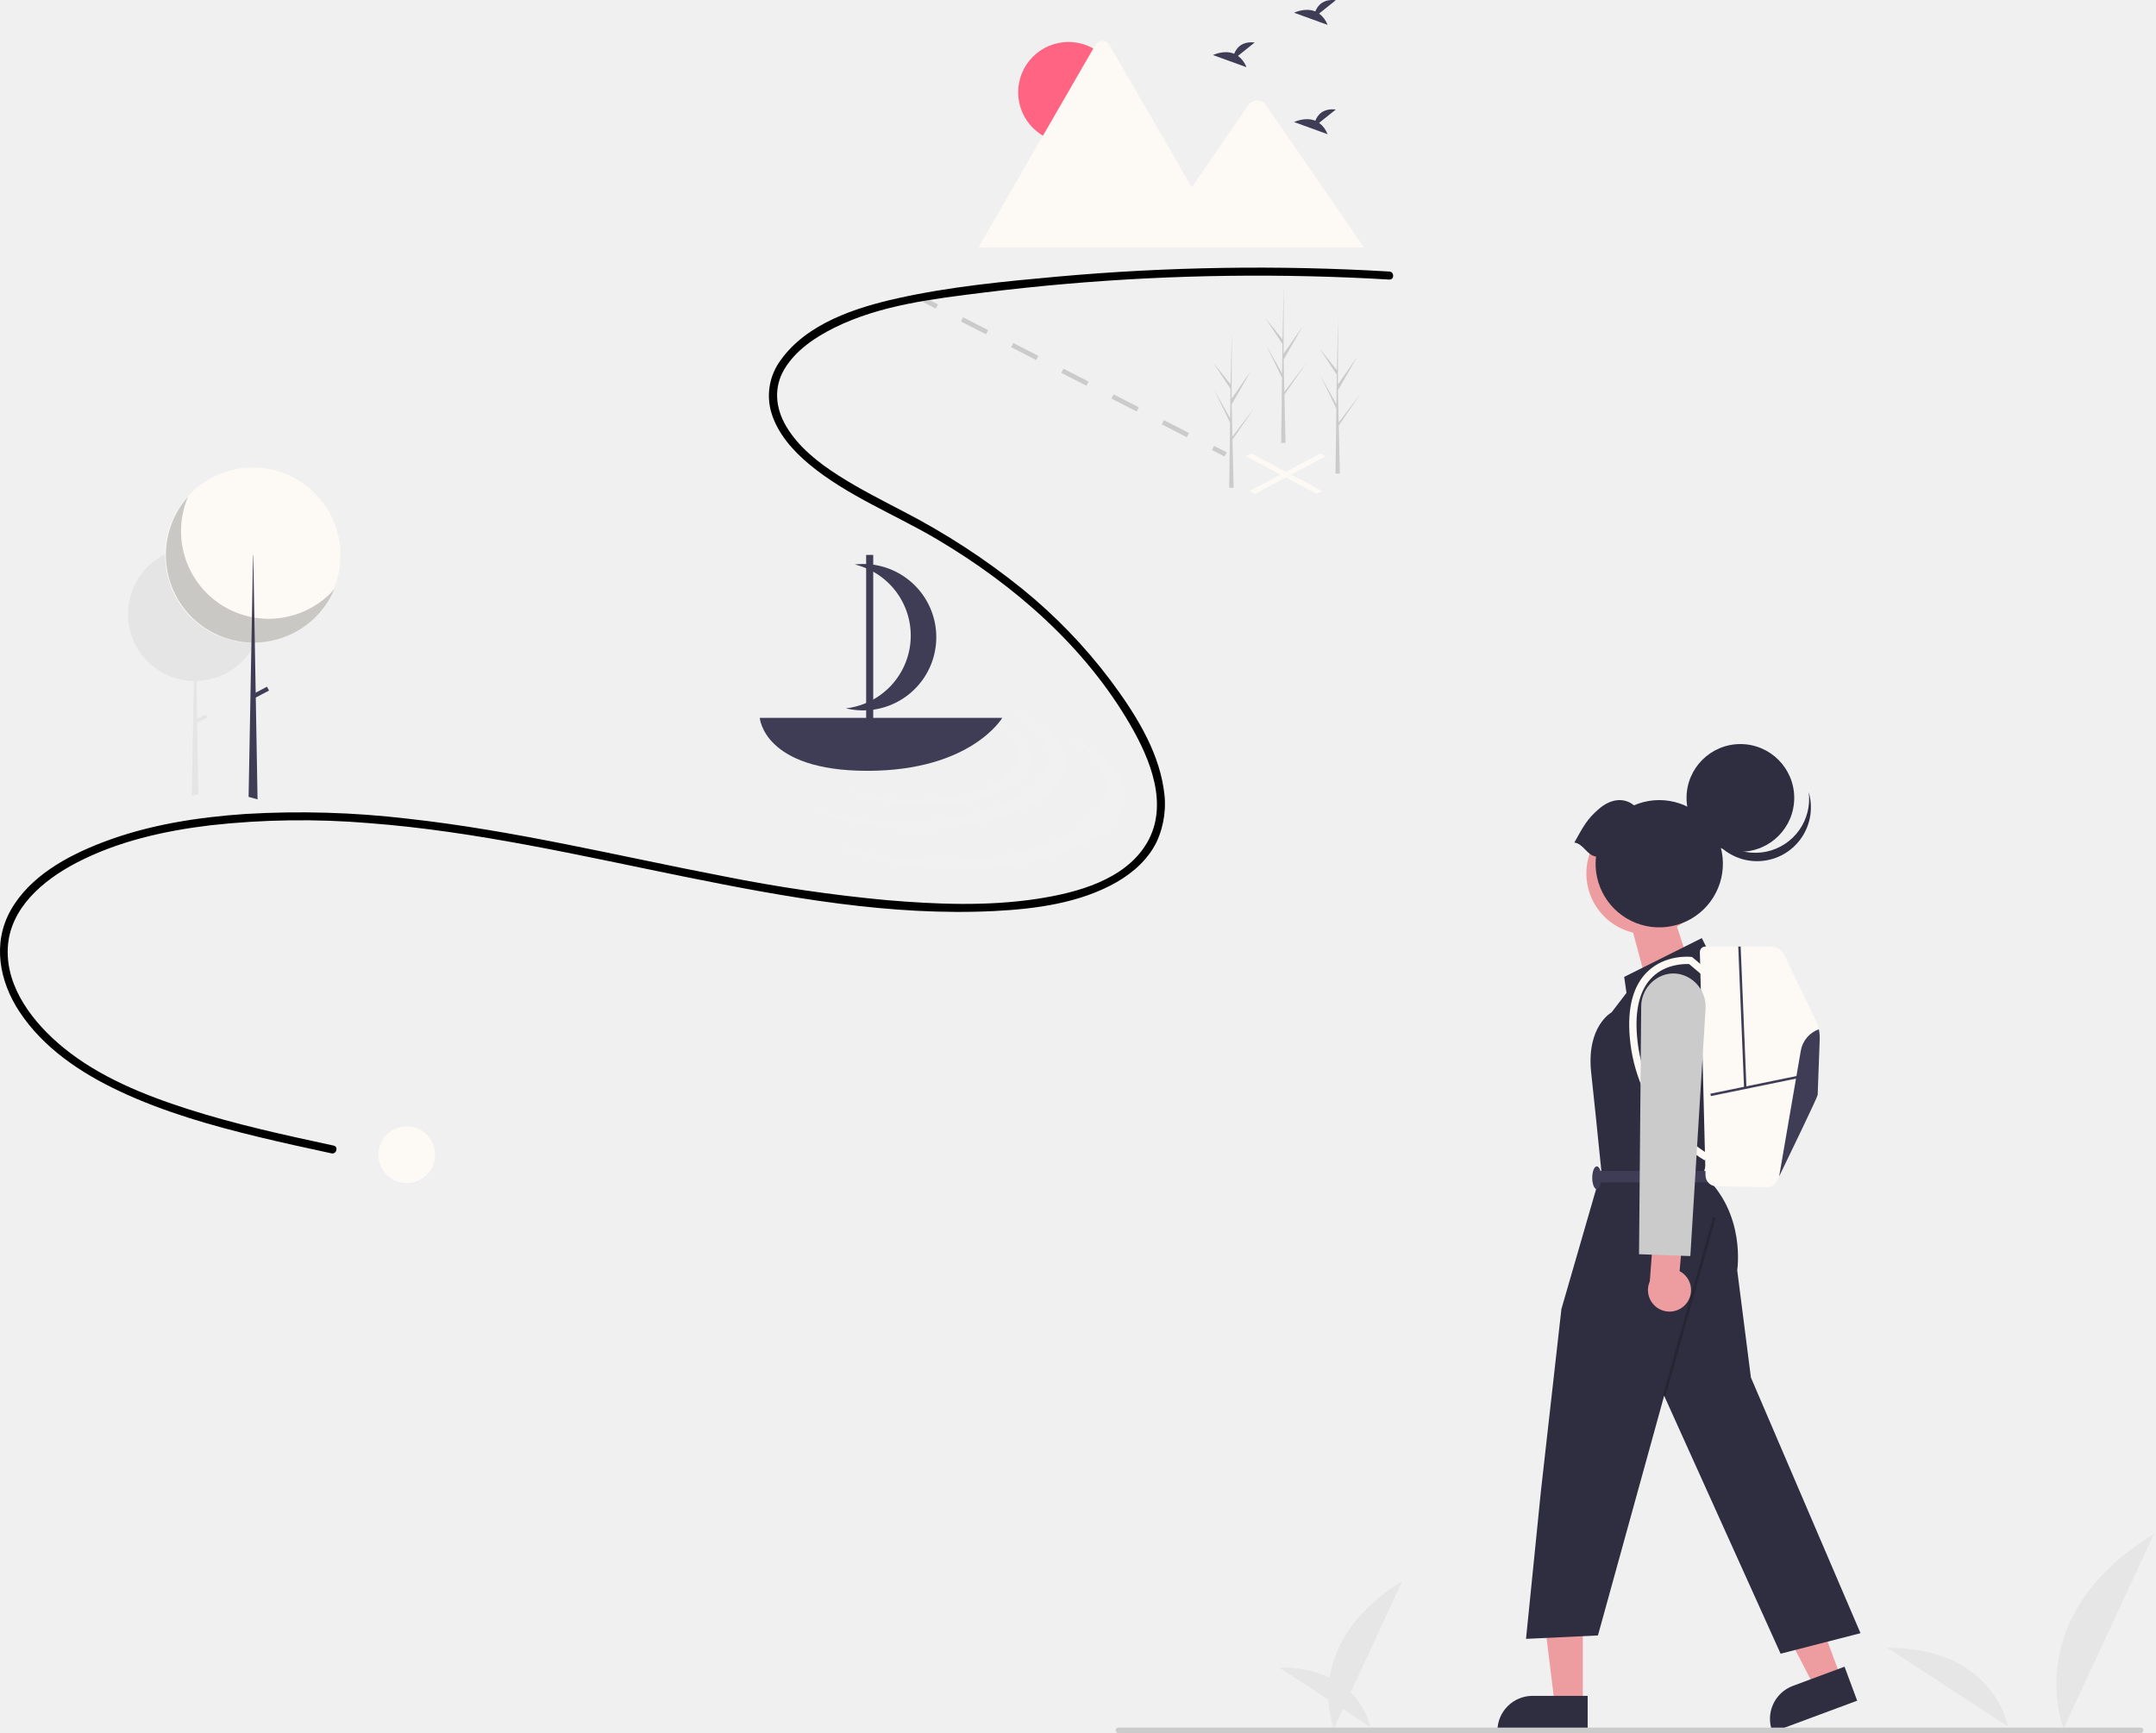
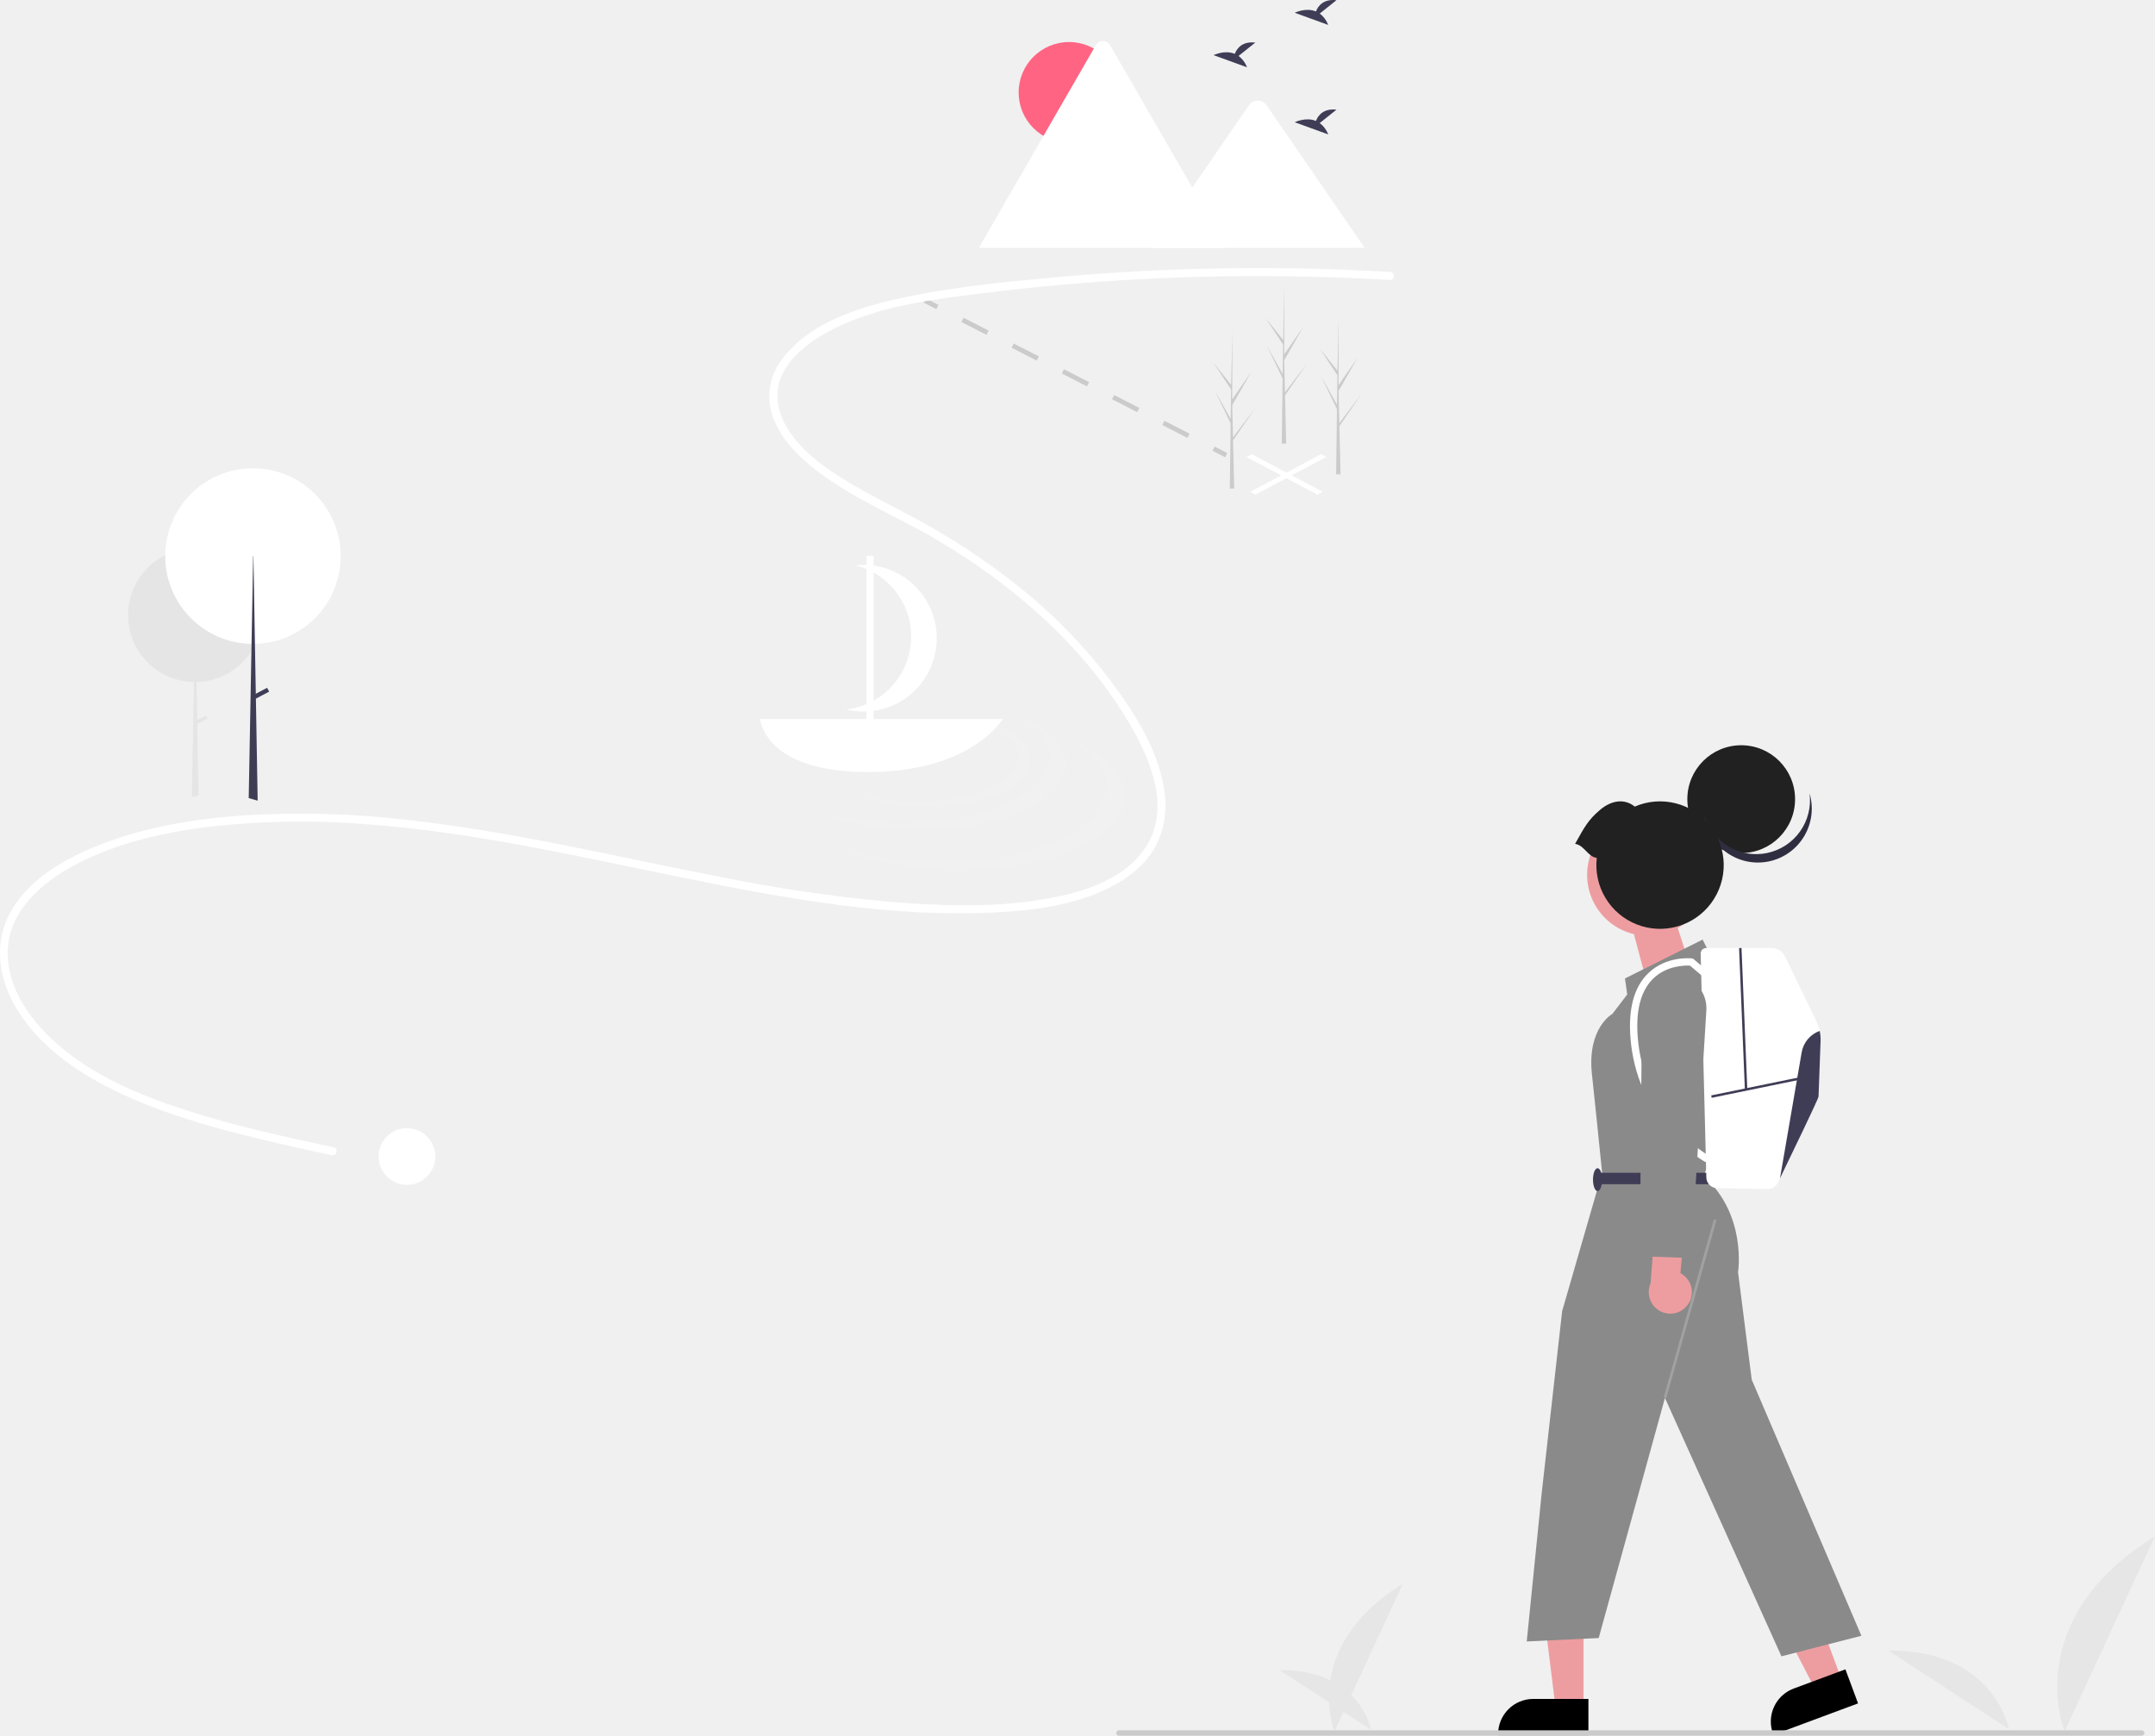
- <svg xmlns="http://www.w3.org/2000/svg" width="801" height="644" viewBox="0 0 801 644" fill="none">
-   <g clip-path="url(#clip0_191_228)">
-     <path d="M606.554 345.857L622.581 342.95L626.585 355.275L610.469 360.511L606.554 345.857Z" fill="#ED9DA0" />
-     <path d="M495.55 642.351C495.55 642.351 482.837 611.058 520.976 587.588L495.55 642.351Z" fill="#E6E6E6" />
-     <path d="M509.104 641.782C509.104 641.782 505.226 619.482 475.21 619.669L509.104 641.782Z" fill="#E6E6E6" />
-     <path d="M766.657 642.351C766.657 642.351 749.857 601.008 800.248 570.002L766.657 642.351Z" fill="#E6E6E6" />
-     <path d="M746.002 641.6C746.002 641.6 740.879 612.133 701.223 612.386L746.002 641.6Z" fill="#E6E6E6" />
-     <path d="M489.189 183.518L462.879 169.543L464.848 168.496L491.158 182.473L489.189 183.518Z" fill="#FDFAF6" />
-     <path d="M466.238 183.518L464.271 182.473L490.579 168.496L492.548 169.543L466.238 183.518Z" fill="#FDFAF6" />
-     <path d="M343.79 110.715L342.989 112.277L347.675 114.678L348.475 113.117L343.79 110.715Z" fill="#CBCBCB" />
-     <path d="M440.937 162.472L431.611 157.693L432.411 156.131L441.737 160.91L440.937 162.472ZM422.284 152.914L412.957 148.134L413.757 146.572L423.084 151.352L422.284 152.914ZM403.631 143.355L394.305 138.576L395.105 137.014L404.431 141.793L403.631 143.355ZM384.978 133.797L375.651 129.018L376.451 127.456L385.778 132.235L384.978 133.797ZM366.325 124.239L356.999 119.46L357.799 117.898L367.125 122.677L366.325 124.239Z" fill="#CBCBCB" />
-     <path d="M451.067 165.688L450.267 167.25L454.952 169.651L455.753 168.089L451.067 165.688Z" fill="#CBCBCB" />
-     <path d="M97.266 228.209C97.266 228.757 97.248 229.301 97.213 229.84C97.014 232.949 96.228 235.992 94.898 238.809C94.888 238.833 94.876 238.855 94.865 238.878C94.803 239.009 94.739 239.139 94.674 239.268C94.278 240.065 93.839 240.839 93.359 241.588C91.165 245.026 88.159 247.87 84.606 249.87C81.052 251.87 77.061 252.963 72.984 253.054L73.23 267.187L76.43 265.499L77.002 266.587L73.249 268.563L73.708 294.811L73.713 295.162L71.235 295.714L71.24 295.362L72.02 253.056C68.739 253.009 65.499 252.311 62.49 251.001C59.481 249.692 56.762 247.798 54.491 245.429C54.335 245.268 54.18 245.101 54.029 244.936L54.012 244.917C52.12 242.855 50.589 240.489 49.485 237.917C49.509 237.944 49.535 237.97 49.559 237.998C47.064 232.164 46.895 225.596 49.086 219.641C51.277 213.686 55.662 208.794 61.344 205.968L61.604 205.841C67.224 203.134 73.656 202.638 79.625 204.45C85.594 206.262 90.664 210.25 93.831 215.624C93.982 215.878 94.131 216.138 94.269 216.399C96.236 220.026 97.264 224.088 97.259 228.214L97.266 228.209Z" fill="#E5E5E5" />
-     <path d="M93.922 238.89C111.911 238.89 126.494 224.307 126.494 206.318C126.494 188.329 111.911 173.746 93.922 173.746C75.933 173.746 61.35 188.329 61.35 206.318C61.35 224.307 75.933 238.89 93.922 238.89Z" fill="#FDFAF6" />
-     <path opacity="0.2" d="M69.872 184.562C66.834 191.67 66.422 199.625 68.709 207.008C70.997 214.391 75.835 220.72 82.359 224.864C88.884 229.008 96.669 230.697 104.324 229.63C111.979 228.562 119.005 224.808 124.147 219.036C122.291 223.378 119.513 227.265 116.006 230.427C112.498 233.588 108.346 235.95 103.835 237.348C99.325 238.745 94.564 239.145 89.884 238.521C85.203 237.896 80.715 236.261 76.729 233.729C72.743 231.197 69.355 227.829 66.8 223.858C64.245 219.887 62.584 215.408 61.931 210.731C61.279 206.054 61.651 201.292 63.023 196.773C64.394 192.255 66.731 188.088 69.872 184.562Z" fill="black" />
-     <path d="M95.684 297.057L92.357 296.124L92.364 295.766L93.364 241.585L93.414 238.885V238.806L93.588 229.34L93.84 215.62L94.011 206.32H94.103L94.278 216.396L94.506 229.51L94.669 238.81V238.879L94.676 239.263L94.992 257.401L95.025 259.201L95.678 296.691L95.684 297.057Z" fill="#3F3D56" />
-     <path d="M99.192 255.195L93.808 258.029L94.558 259.455L99.942 256.62L99.192 255.195Z" fill="#3F3D56" />
-     <path d="M516.157 100.902C475.045 98.472 433.808 99.108 392.791 102.802C373.021 104.589 352.937 106.519 333.532 110.832C317.902 114.306 299.762 120.176 290.024 133.85C287.984 136.605 286.61 139.795 286.008 143.169C285.406 146.544 285.593 150.012 286.555 153.303C288.877 161.103 294.655 167.587 300.805 172.669C314.963 184.369 332.53 191.169 348.222 200.469C376.873 217.436 403.094 240.304 419.922 269.355C427.328 282.138 434.373 299.136 426.122 313.222C418.043 327.022 400.008 331.776 385.3 334.022C366.865 336.832 347.876 336.07 329.364 334.496C309.069 332.603 288.887 329.647 268.902 325.64C229.749 318.122 190.953 308.559 151.257 304.21C131.353 301.868 111.281 301.288 91.275 302.475C73.207 303.694 54.984 306.552 38.011 313.067C24.931 318.087 10.989 325.683 3.924 338.35C-2.886 350.561 -0.23 364.642 7.186 375.908C16.109 389.463 30.022 398.752 44.486 405.541C60.956 413.271 78.573 418.282 96.211 422.541C105.157 424.702 114.151 426.656 123.146 428.6C125.022 429.005 125.824 426.123 123.946 425.716C105.806 421.796 87.614 417.864 69.925 412.19C53.556 406.939 36.804 400.213 23.399 389.19C12.554 380.27 2.243 367.242 2.883 352.429C3.528 337.496 16.057 327.07 28.337 320.652C43.684 312.632 61.12 308.725 78.205 306.683C97.768 304.503 117.497 304.235 137.112 305.883C176.712 308.896 215.433 317.918 254.263 325.783C291.985 333.427 330.884 340.506 369.542 338.545C384.864 337.768 401.282 335.572 414.811 327.838C421.005 324.297 426.591 319.303 429.739 312.804C432.575 306.621 433.472 299.724 432.312 293.021C430.118 278.297 421.373 264.644 412.647 252.921C403.083 240.196 391.989 228.697 379.614 218.685C366.032 207.754 351.388 198.215 335.901 190.209C327.688 185.885 319.359 181.727 311.533 176.719C304.033 171.919 296.626 166.139 292.044 158.344C288.08 151.602 287.353 143.907 291.482 137.069C295.658 130.153 302.852 125.329 309.946 121.804C327.039 113.311 346.911 111.038 365.611 108.704C405.765 103.719 446.232 101.701 486.683 102.667C496.515 102.898 506.34 103.305 516.16 103.888C518.083 104.001 518.076 101.01 516.16 100.897L516.157 100.902Z" fill="black" />
-     <path d="M490.077 5.036L496.287 0.069C491.463 -0.463 489.48 2.169 488.669 4.25C484.9 2.685 480.797 4.736 480.797 4.736L493.222 9.247C492.595 7.573 491.504 6.113 490.077 5.036Z" fill="#3F3D56" />
-     <path d="M459.938 20.761L466.148 15.794C461.324 15.262 459.341 17.894 458.53 19.975C454.761 18.41 450.658 20.461 450.658 20.461L463.083 24.972C462.457 23.298 461.366 21.837 459.938 20.761Z" fill="#3F3D56" />
-     <path d="M490.077 45.658L496.287 40.691C491.463 40.159 489.48 42.791 488.669 44.872C484.9 43.307 480.797 45.358 480.797 45.358L493.223 49.874C492.596 48.199 491.505 46.739 490.078 45.663L490.077 45.658Z" fill="#3F3D56" />
-     <path d="M396.979 53.016C407.312 53.016 415.689 44.639 415.689 34.306C415.689 23.973 407.312 15.596 396.979 15.596C386.645 15.596 378.269 23.973 378.269 34.306C378.269 44.639 386.645 53.016 396.979 53.016Z" fill="#FF6583" />
-     <path d="M455.649 91.961H363.863C363.749 91.962 363.634 91.953 363.521 91.934L406.932 16.745C407.197 16.276 407.582 15.886 408.047 15.615C408.511 15.344 409.04 15.201 409.578 15.201C410.116 15.201 410.645 15.344 411.109 15.615C411.574 15.886 411.959 16.276 412.223 16.745L441.357 67.201L442.756 69.615L455.649 91.961Z" fill="#FDFAF6" />
-     <path d="M506.752 91.962H427.366L442.749 69.617L443.856 68.007L463.901 38.884C464.256 38.439 464.7 38.073 465.205 37.81C465.71 37.548 466.265 37.395 466.833 37.361C467.402 37.327 467.971 37.413 468.504 37.613C469.037 37.814 469.521 38.124 469.926 38.524C470.03 38.638 470.127 38.758 470.215 38.884L506.752 91.962Z" fill="#FDFAF6" />
-     <path d="M375.801 264.41C384.501 268.758 389.801 274.501 389.801 280.801C389.801 294.371 365.246 305.371 334.957 305.371C321.788 305.371 309.707 303.29 300.257 299.824C310.299 304.843 324.875 308.003 341.104 308.003C371.393 308.003 395.948 297.003 395.948 283.433C395.94 275.763 388.091 268.916 375.801 264.41Z" fill="#F1F1F1" />
-     <path d="M395.152 273.73C404.969 278.637 410.946 285.117 410.946 292.225C410.946 307.537 383.239 319.949 349.061 319.949C334.201 319.949 320.569 317.601 309.901 313.69C321.232 319.353 337.679 322.919 355.992 322.919C390.17 322.919 417.877 310.506 417.877 295.195C417.876 286.545 409.02 278.814 395.152 273.73Z" fill="#F1F1F1" />
-     <path d="M368.395 268.514C374.524 271.578 378.256 275.624 378.256 280.062C378.256 289.622 360.956 297.372 339.617 297.372C331.303 297.479 323.033 296.157 315.167 293.464C322.241 297 332.511 299.226 343.945 299.226C365.284 299.226 382.584 291.476 382.584 281.916C382.584 276.513 377.054 271.689 368.395 268.514Z" fill="#F1F1F1" />
-     <path d="M282.273 266.76C282.273 266.76 283.62 286.447 322.23 286.447C360.84 286.447 372.367 266.76 372.367 266.76H282.273Z" fill="#3F3D56" />
-     <path d="M337.076 215.105C331.502 210.871 324.506 208.957 317.553 209.765C323.764 211.266 329.248 214.906 333.044 220.046C336.84 225.186 338.705 231.499 338.312 237.876C337.919 244.254 335.293 250.29 330.895 254.925C326.497 259.561 320.608 262.5 314.26 263.227C320.335 264.697 326.732 264.03 332.373 261.337C338.014 258.644 342.555 254.091 345.233 248.443C347.911 242.795 348.562 236.397 347.076 230.325C345.591 224.253 342.059 218.879 337.076 215.105Z" fill="#3F3D56" />
-     <path d="M324.423 206.213H321.791V268.875H324.423V206.213Z" fill="#3F3D56" />
-     <path d="M497.43 159.655L497.416 159.631L497.38 158.1L505.627 146.126L497.39 156.954L497.361 157.278L497.079 145.039L504.202 132.625L497.059 142.889L497.134 117.533V117.449V117.532L496.661 137.516L490.169 129.399L496.64 139.238L496.498 150.185L490.524 139.501L496.476 151.795L496.397 157.882L496.179 174.747L496.163 176.007C496.713 176.011 497.258 176.002 497.797 175.98L497.423 159.78L497.43 159.655Z" fill="#CBCBCB" />
-     <path d="M457.943 164.917L457.929 164.893L457.893 163.362L466.14 151.388L457.907 162.217L457.877 162.541L457.595 150.302L464.718 137.888L457.575 148.152L457.649 122.796V122.717V122.8L457.176 142.784L450.684 134.667L457.155 144.506L457.013 155.453L451.039 144.769L456.991 157.063L456.912 163.15L456.694 180.015L456.678 181.275C457.228 181.279 457.772 181.27 458.312 181.248L457.938 165.048L457.943 164.917Z" fill="#CBCBCB" />
-     <path d="M477.245 148.247L477.231 148.223L477.195 146.692L485.442 134.718L477.205 145.546L477.175 145.87L476.893 133.631L484.016 121.217L476.873 131.481L476.948 106.125L476.475 126.108L469.983 117.991L476.454 127.83L476.312 138.777L470.338 128.093L476.29 140.387L476.211 146.474L475.993 163.339L475.977 164.599C476.527 164.603 477.072 164.594 477.611 164.572L477.237 148.372L477.245 148.247Z" fill="#CBCBCB" />
-     <path d="M151.118 439.628C156.933 439.628 161.648 434.914 161.648 429.098C161.648 423.283 156.933 418.568 151.118 418.568C145.302 418.568 140.588 423.283 140.588 429.098C140.588 434.914 145.302 439.628 151.118 439.628Z" fill="#FDFAF6" />
-     <path d="M683.983 623.471L674.234 627.093L655.624 591.215L670.013 585.871L683.983 623.471Z" fill="#ED9DA0" />
-     <path d="M689.979 631.999L658.545 643.677L658.397 643.277C657.192 640.032 657.324 636.442 658.766 633.295C660.208 630.148 662.841 627.702 666.085 626.496L685.285 619.363L689.979 631.999Z" fill="#2F2E41" />
-     <path d="M588.045 633.595H577.645L572.697 593.482H588.046L588.045 633.595Z" fill="#ED9DA0" />
-     <path d="M589.849 643.677H556.316V643.253C556.316 639.792 557.691 636.472 560.139 634.024C562.586 631.577 565.906 630.201 569.367 630.201H589.849V643.677Z" fill="#2F2E41" />
-     <path d="M635.662 355.394L632.262 348.611L603.421 363.032L604.269 368.97L598.755 376.18C598.755 376.18 589.424 381.27 591.121 398.235L592.821 414.352L594.942 435.135L580.097 486.455L572.462 554.311L566.948 609.025L593.669 607.753L618.269 518.684L661.531 614.539L691.219 606.911L650.502 511.901L645.412 472.032C645.412 472.032 648.805 450.825 632.688 436.405L635.233 428.771V419.363L643.716 374.481L635.662 355.394Z" fill="#2F2E41" />
-     <path opacity="0.2" d="M636.451 452.386L617.789 518.551L618.749 518.821L637.41 452.657L636.451 452.386Z" fill="black" />
-     <path d="M634.808 435.133H593.243V439.374H634.808V435.133Z" fill="#3F3D56" />
-     <path d="M593.246 441.918C594.183 441.918 594.943 440.019 594.943 437.677C594.943 435.334 594.183 433.436 593.246 433.436C592.309 433.436 591.549 435.334 591.549 437.677C591.549 440.019 592.309 441.918 593.246 441.918Z" fill="#3F3D56" />
-     <path d="M622.83 344.423C633.787 338.433 637.814 324.694 631.825 313.737C625.835 302.78 612.096 298.753 601.139 304.742C590.182 310.732 586.155 324.471 592.144 335.428C598.134 346.385 611.873 350.413 622.83 344.423Z" fill="#ED9DA0" />
-     <path d="M646.59 316.512C657.637 316.512 666.593 307.556 666.593 296.509C666.593 285.462 657.637 276.506 646.59 276.506C635.543 276.506 626.587 285.462 626.587 296.509C626.587 307.556 635.543 316.512 646.59 316.512Z" fill="#2F2E41" />
-     <path d="M671.973 294.367C672.754 297.015 672.978 299.796 672.632 302.534C672.285 305.273 671.375 307.91 669.96 310.28C668.544 312.65 666.653 314.701 664.406 316.305C662.159 317.908 659.604 319.029 656.903 319.596C654.201 320.164 651.412 320.166 648.709 319.603C646.007 319.04 643.45 317.923 641.2 316.324C638.951 314.724 637.056 312.676 635.637 310.309C634.217 307.941 633.303 305.305 632.952 302.567C634.375 307.391 637.562 311.502 641.879 314.08C646.197 316.659 651.327 317.517 656.249 316.483C661.17 315.449 665.521 312.598 668.435 308.5C671.35 304.401 672.613 299.355 671.973 294.367Z" fill="#2F2E41" />
-     <path d="M592.948 318.307C592.361 323.477 593.496 328.697 596.177 333.157C598.857 337.617 602.934 341.069 607.775 342.977C612.616 344.885 617.952 345.143 622.955 343.711C627.957 342.28 632.348 339.238 635.447 335.057C638.546 330.877 640.179 325.791 640.094 320.588C640.009 315.385 638.211 310.355 634.977 306.278C631.744 302.201 627.256 299.304 622.209 298.037C617.162 296.769 611.838 297.201 607.061 299.267C603.111 296.081 598.213 297.067 594.231 300.431C589.731 304.231 588.392 306.844 584.9 313.096C588.334 313.578 589.514 317.825 592.948 318.307Z" fill="#2F2E41" />
-     <path d="M676.062 386.301C675.809 393.001 675.307 406.192 675.307 406.865C675.307 407.574 665.307 428.278 660.988 437.189C660.681 437.817 660.405 438.389 660.161 438.889C659.827 439.581 659.301 440.162 658.647 440.564C657.993 440.966 657.237 441.172 656.469 441.157L637.591 440.818C636.555 440.8 635.565 440.382 634.829 439.653C634.093 438.923 633.667 437.937 633.64 436.901L631.534 353.846C631.527 353.572 631.575 353.3 631.675 353.045C631.774 352.79 631.924 352.557 632.115 352.361C632.307 352.165 632.535 352.009 632.787 351.902C633.04 351.795 633.311 351.74 633.585 351.74H657.931C658.959 351.741 659.967 352.031 660.838 352.578C661.709 353.124 662.408 353.905 662.856 354.831L674.541 379.005C675.637 381.278 676.16 383.784 676.064 386.305L676.062 386.301Z" fill="#FDFAF6" />
-     <path d="M633.311 431.205C628.466 428.27 624.113 424.591 620.411 420.305C611.809 410.63 606.577 398.426 605.502 385.525C604.542 374.487 606.732 366.282 612.012 361.139C618.723 354.6 627.857 355.55 628.243 355.594L628.652 355.64L634.844 360.876L633.093 362.946L627.556 358.261C625.861 358.176 618.941 358.161 613.887 363.102C609.234 367.653 607.324 375.118 608.208 385.291C609.231 397.574 614.2 409.197 622.372 418.424C625.897 422.502 630.03 426.012 634.624 428.832L633.311 431.205Z" fill="#FDFAF6" />
-     <path d="M668.451 399.659L635.449 406.428L635.631 407.314L668.632 400.545L668.451 399.659Z" fill="#3F3D56" />
-     <path d="M646.699 351.729L645.796 351.766L647.95 404.244L648.853 404.207L646.699 351.729Z" fill="#3F3D56" />
-     <path d="M676.063 386.305C675.81 393.005 675.308 406.196 675.308 406.869C675.308 407.578 665.308 428.282 660.989 437.193L669.041 390.44C669.353 388.641 670.137 386.958 671.312 385.561C672.488 384.165 674.014 383.106 675.733 382.492C676.004 383.744 676.115 385.025 676.063 386.305Z" fill="#3F3D56" />
-     <path d="M626.591 484.287C627.304 483.368 627.807 482.304 628.064 481.17C628.322 480.036 628.327 478.86 628.081 477.723C627.834 476.587 627.341 475.519 626.637 474.593C625.933 473.668 625.034 472.908 624.004 472.368L625.64 454.268L614.881 450.59L612.929 476.19C612.144 477.979 612.041 479.993 612.639 481.853C613.236 483.713 614.494 485.29 616.175 486.286C617.855 487.283 619.842 487.63 621.761 487.262C623.68 486.894 625.398 485.837 626.59 484.29L626.591 484.287Z" fill="#ED9DA0" />
-     <path d="M627.998 466.771L608.934 466.08L609.74 374.145C609.726 371.543 610.53 369.003 612.039 366.883C613.547 364.764 615.684 363.172 618.147 362.333C620.448 361.568 622.934 361.566 625.237 362.327C627.849 363.21 630.092 364.937 631.613 367.237C633.134 369.537 633.846 372.277 633.637 375.027L627.998 466.771Z" fill="#CBCBCB" />
-     <path d="M795.24 643.989H415.423C415.171 643.97 414.937 643.856 414.766 643.671C414.595 643.487 414.5 643.244 414.5 642.992C414.5 642.74 414.595 642.498 414.766 642.313C414.937 642.128 415.171 642.015 415.423 641.995H795.24C795.377 641.985 795.515 642.002 795.645 642.048C795.776 642.093 795.895 642.165 795.996 642.258C796.097 642.352 796.178 642.465 796.233 642.592C796.288 642.718 796.317 642.854 796.317 642.992C796.317 643.13 796.288 643.266 796.233 643.393C796.178 643.519 796.097 643.633 795.996 643.726C795.895 643.82 795.776 643.891 795.645 643.937C795.515 643.982 795.377 644 795.24 643.989Z" fill="#CBCBCB" />
+ <svg xmlns="http://www.w3.org/2000/svg" width="586" height="472" viewBox="0 0 586 472" fill="none">
+   <g clip-path="url(#clip0_124_381)">
+     <path d="M444.162 253.49L455.898 251.359L458.831 260.392L447.029 264.23L444.162 253.49Z" fill="#ED9DA0" />
+     <path d="M362.878 470.8C362.878 470.8 353.568 447.864 381.496 430.662L362.878 470.8Z" fill="#E6E6E6" />
+     <path d="M372.803 470.382C372.803 470.382 369.963 454.038 347.983 454.175L372.803 470.382Z" fill="#E6E6E6" />
+     <path d="M561.402 470.8C561.402 470.8 549.1 440.499 586 417.773L561.402 470.8Z" fill="#E6E6E6" />
+     <path d="M546.277 470.249C546.277 470.249 542.525 448.652 513.486 448.837L546.277 470.249Z" fill="#E6E6E6" />
+     <path d="M358.22 134.506L338.954 124.263L340.395 123.496L359.662 133.74L358.22 134.506Z" fill="white" />
+     <path d="M341.414 134.506L339.973 133.74L359.238 123.496L360.68 124.263L341.414 134.506Z" fill="white" />
+     <path d="M251.748 81.146L251.162 82.291L254.593 84.051L255.179 82.906L251.748 81.146Z" fill="#CBCBCB" />
+     <path d="M322.886 119.08L316.057 115.577L316.643 114.432L323.472 117.935L322.886 119.08ZM309.227 112.075L302.397 108.571L302.983 107.426L309.813 110.93L309.227 112.075ZM295.568 105.068L288.739 101.566L289.324 100.421L296.154 103.924L295.568 105.068ZM281.909 98.063L275.079 94.56L275.665 93.415L282.495 96.918L281.909 98.063ZM268.25 91.058L261.42 87.555L262.006 86.41L268.835 89.913L268.25 91.058Z" fill="#CBCBCB" />
+     <path d="M330.304 121.437L329.718 122.582L333.149 124.342L333.735 123.197L330.304 121.437Z" fill="#CBCBCB" />
+     <path d="M71.225 167.261C71.225 167.663 71.213 168.061 71.187 168.456C71.041 170.735 70.466 172.965 69.491 175.03C69.484 175.048 69.475 175.064 69.467 175.081C69.422 175.177 69.375 175.272 69.327 175.366C69.038 175.95 68.716 176.518 68.364 177.067C66.758 179.586 64.557 181.671 61.955 183.137C59.352 184.602 56.43 185.404 53.444 185.471L53.624 195.829L55.968 194.592L56.387 195.389L53.638 196.838L53.974 216.076L53.978 216.333L52.164 216.738L52.167 216.48L52.739 185.472C50.336 185.438 47.964 184.926 45.76 183.966C43.557 183.006 41.566 181.618 39.903 179.882C39.788 179.764 39.675 179.642 39.564 179.521L39.552 179.507C38.166 177.995 37.045 176.261 36.237 174.376C36.254 174.396 36.273 174.415 36.291 174.436C34.464 170.159 34.34 165.346 35.944 160.981C37.549 156.616 40.76 153.031 44.921 150.96L45.111 150.867C49.227 148.883 53.936 148.519 58.307 149.847C62.678 151.175 66.391 154.098 68.71 158.037C68.821 158.223 68.93 158.414 69.031 158.605C70.471 161.263 71.224 164.24 71.22 167.265L71.225 167.261Z" fill="#E5E5E5" />
+     <path d="M68.776 175.09C81.949 175.09 92.628 164.402 92.628 151.217C92.628 138.032 81.949 127.344 68.776 127.344C55.603 127.344 44.925 138.032 44.925 151.217C44.925 164.402 55.603 175.09 68.776 175.09Z" fill="white" />
+     <path opacity="0.2" d="M51.165 135.271C48.941 140.48 48.639 146.311 50.314 151.723C51.989 157.134 55.532 161.773 60.31 164.81C65.087 167.847 70.788 169.085 76.394 168.303C81.999 167.52 87.144 164.768 90.909 160.539C89.55 163.721 87.516 166.569 84.948 168.887C82.38 171.204 79.339 172.935 76.036 173.959C72.733 174.984 69.247 175.277 65.82 174.819C62.392 174.361 59.105 173.163 56.186 171.307C53.268 169.452 50.787 166.983 48.916 164.073C47.045 161.162 45.828 157.879 45.351 154.451C44.873 151.024 45.146 147.533 46.15 144.221C47.154 140.909 48.865 137.856 51.165 135.271Z" fill="white" />
+     <path d="M70.068 217.723L67.631 217.039L67.636 216.777L68.369 177.066L68.405 175.087V175.029L68.533 168.091L68.717 158.035L68.843 151.219H68.91L69.038 158.604L69.205 168.215L69.324 175.032V175.082L69.329 175.364L69.561 188.658L69.585 189.977L70.063 217.455L70.068 217.723Z" fill="#3F3D56" />
+     <path d="M72.636 187.039L68.693 189.117L69.242 190.162L73.185 188.084L72.636 187.039Z" fill="#3F3D56" />
+     <path d="M377.967 73.953C347.862 72.173 317.666 72.638 287.63 75.346C273.153 76.656 258.446 78.07 244.236 81.231C232.791 83.778 219.507 88.08 212.377 98.102C210.883 100.121 209.877 102.459 209.436 104.933C208.995 107.406 209.132 109.948 209.836 112.36C211.537 118.077 215.768 122.829 220.271 126.554C230.639 135.129 243.503 140.113 254.993 146.929C275.974 159.365 295.175 176.126 307.497 197.418C312.921 206.787 318.079 219.245 312.037 229.57C306.121 239.684 292.915 243.168 282.145 244.815C268.645 246.874 254.74 246.316 241.184 245.162C226.323 243.775 211.544 241.608 196.91 238.671C168.239 233.161 139.83 226.152 110.761 222.964C96.186 221.248 81.488 220.823 66.838 221.693C53.608 222.586 40.263 224.681 27.834 229.456C18.256 233.135 8.047 238.703 2.874 247.987C-2.113 256.936 -0.168 267.257 5.262 275.514C11.796 285.449 21.984 292.257 32.576 297.233C44.636 302.899 57.537 306.571 70.453 309.693C77.004 311.277 83.59 312.709 90.177 314.134C91.55 314.431 92.138 312.318 90.762 312.02C77.479 309.147 64.157 306.265 51.204 302.106C39.218 298.258 26.951 293.328 17.135 285.249C9.193 278.711 1.643 269.163 2.111 258.306C2.584 247.361 11.758 239.719 20.75 235.015C31.989 229.137 44.757 226.274 57.267 224.777C71.593 223.18 86.04 222.983 100.403 224.191C129.401 226.399 157.756 233.011 186.19 238.776C213.813 244.378 242.297 249.567 270.605 248.13C281.825 247.56 293.848 245.951 303.755 240.282C308.29 237.687 312.381 234.027 314.686 229.263C316.763 224.731 317.42 219.676 316.57 214.764C314.964 203.972 308.56 193.965 302.17 185.373C295.167 176.046 287.043 167.619 277.981 160.28C268.035 152.269 257.312 145.277 245.971 139.409C239.957 136.24 233.858 133.193 228.127 129.522C222.635 126.004 217.211 121.768 213.856 116.055C210.953 111.113 210.421 105.473 213.444 100.461C216.502 95.392 221.77 91.857 226.965 89.273C239.482 83.048 254.033 81.382 267.727 79.672C297.131 76.019 326.763 74.54 356.384 75.247C363.584 75.417 370.779 75.715 377.97 76.142C379.378 76.225 379.373 74.033 377.97 73.95L377.967 73.953Z" fill="white" />
+     <path d="M358.87 3.691L363.417 0.051C359.885 -0.339 358.433 1.59 357.839 3.115C355.079 1.968 352.074 3.472 352.074 3.472L361.173 6.778C360.714 5.551 359.915 4.48 358.87 3.691Z" fill="#3F3D56" />
+     <path d="M336.8 15.217L341.348 11.576C337.815 11.186 336.363 13.116 335.769 14.641C333.009 13.494 330.005 14.997 330.005 14.997L339.103 18.303C338.645 17.076 337.846 16.006 336.8 15.217Z" fill="#3F3D56" />
+     <path d="M358.87 33.463L363.417 29.822C359.885 29.433 358.433 31.362 357.839 32.887C355.079 31.74 352.074 33.243 352.074 33.243L361.173 36.553C360.715 35.326 359.916 34.255 358.87 33.467L358.87 33.463Z" fill="#3F3D56" />
+     <path d="M290.696 38.856C298.263 38.856 304.397 32.716 304.397 25.143C304.397 17.569 298.263 11.43 290.696 11.43C283.13 11.43 276.996 17.569 276.996 25.143C276.996 32.716 283.13 38.856 290.696 38.856Z" fill="#FF6583" />
+     <path d="M333.66 67.4H266.447C266.363 67.401 266.279 67.394 266.196 67.38L297.986 12.272C298.18 11.928 298.461 11.643 298.801 11.444C299.142 11.245 299.529 11.141 299.923 11.141C300.317 11.141 300.704 11.245 301.044 11.444C301.385 11.643 301.666 11.928 301.86 12.272L323.193 49.253L324.219 51.022L333.66 67.4Z" fill="white" />
+     <path d="M371.081 67.402H312.949L324.213 51.024L325.024 49.844L339.702 28.499C339.962 28.172 340.287 27.904 340.657 27.712C341.027 27.519 341.433 27.407 341.849 27.382C342.266 27.357 342.682 27.42 343.073 27.567C343.463 27.714 343.818 27.942 344.114 28.235C344.19 28.319 344.261 28.407 344.326 28.499L371.081 67.402Z" fill="white" />
+     <path d="M275.189 193.795C281.56 196.982 285.441 201.191 285.441 205.808C285.441 215.754 267.46 223.817 245.28 223.817C235.637 223.817 226.79 222.291 219.87 219.751C227.224 223.43 237.897 225.746 249.781 225.746C271.961 225.746 289.942 217.683 289.942 207.737C289.936 202.116 284.188 197.098 275.189 193.795Z" fill="#F1F1F1" />
+     <path d="M289.36 200.625C296.548 204.221 300.925 208.971 300.925 214.181C300.925 225.403 280.636 234.5 255.608 234.5C244.727 234.5 234.744 232.779 226.933 229.913C235.23 234.064 247.274 236.677 260.684 236.677C285.711 236.677 306 227.579 306 216.357C306 210.018 299.515 204.351 289.36 200.625Z" fill="#F1F1F1" />
+     <path d="M269.765 196.803C274.254 199.048 276.986 202.014 276.986 205.267C276.986 212.273 264.318 217.954 248.692 217.954C242.604 218.032 236.548 217.064 230.788 215.089C235.968 217.681 243.489 219.313 251.861 219.313C267.487 219.313 280.156 213.632 280.156 206.625C280.156 202.665 276.106 199.13 269.765 196.803Z" fill="#F1F1F1" />
+     <path d="M206.702 195.518C206.702 195.518 207.688 209.947 235.961 209.947C264.234 209.947 272.675 195.518 272.675 195.518H206.702Z" fill="white" />
+     <path d="M246.832 157.658C242.75 154.554 237.627 153.152 232.535 153.744C237.083 154.844 241.099 157.512 243.879 161.279C246.659 165.047 248.024 169.673 247.737 174.348C247.449 179.022 245.526 183.446 242.306 186.843C239.085 190.241 234.773 192.395 230.124 192.928C234.573 194.006 239.257 193.516 243.388 191.543C247.518 189.569 250.844 186.232 252.805 182.092C254.766 177.953 255.243 173.263 254.155 168.813C253.067 164.363 250.481 160.424 246.832 157.658Z" fill="white" />
+     <path d="M237.566 151.141H235.639V197.068H237.566V151.141Z" fill="white" />
+     <path d="M364.254 117.016L364.244 116.999L364.217 115.876L370.256 107.1L364.225 115.037L364.204 115.274L363.997 106.304L369.213 97.205L363.982 104.728L364.037 86.144V86.082V86.143L363.691 100.79L358.937 94.841L363.676 102.052L363.572 110.075L359.197 102.245L363.555 111.255L363.498 115.717L363.338 128.078L363.326 129.001C363.729 129.004 364.128 128.997 364.523 128.981L364.249 117.108L364.254 117.016Z" fill="#CBCBCB" />
+     <path d="M335.339 120.873L335.329 120.855L335.302 119.733L341.341 110.957L335.313 118.894L335.291 119.132L335.084 110.161L340.3 101.063L335.07 108.585L335.124 90.001V89.943V90.004L334.777 104.651L330.023 98.702L334.762 105.913L334.658 113.937L330.283 106.106L334.642 115.117L334.584 119.578L334.424 131.939L334.413 132.862C334.815 132.865 335.214 132.859 335.609 132.843L335.335 120.969L335.339 120.873Z" fill="#CBCBCB" />
+     <path d="M349.474 108.655L349.464 108.637L349.437 107.515L355.476 98.739L349.445 106.675L349.423 106.913L349.216 97.942L354.432 88.844L349.202 96.367L349.257 77.782L348.91 92.428L344.156 86.479L348.895 93.691L348.791 101.714L344.416 93.883L348.775 102.894L348.717 107.355L348.557 119.716L348.546 120.64C348.948 120.643 349.347 120.636 349.742 120.62L349.468 108.746L349.474 108.655Z" fill="#CBCBCB" />
+     <path d="M110.66 322.217C114.918 322.217 118.37 318.761 118.37 314.499C118.37 310.237 114.918 306.781 110.66 306.781C106.401 306.781 102.949 310.237 102.949 314.499C102.949 318.761 106.401 322.217 110.66 322.217Z" fill="white" />
+     <path d="M500.862 456.961L493.723 459.615L480.095 433.319L490.632 429.402L500.862 456.961Z" fill="#ED9DA0" />
+     <path d="M505.253 463.212L482.235 471.772L482.127 471.479C481.244 469.1 481.341 466.468 482.397 464.162C483.453 461.855 485.38 460.063 487.756 459.179L501.816 453.951L505.253 463.212Z" fill="black" />
+     <path d="M430.61 464.382H422.994L419.371 434.982H430.61L430.61 464.382Z" fill="#ED9DA0" />
+     <path d="M431.931 471.877H407.375V471.566C407.375 469.029 408.382 466.596 410.175 464.802C411.967 463.008 414.398 462 416.932 462H431.931V471.877Z" fill="black" />
+     <path d="M465.478 260.479L462.989 255.508L441.869 266.077L442.49 270.43L438.453 275.714C438.453 275.714 431.62 279.445 432.862 291.879L434.107 303.691L435.66 318.924L424.79 356.538L419.199 406.272L415.161 446.373L434.728 445.441L452.742 380.16L484.422 450.415L506.161 444.824L476.345 375.188L472.618 345.967C472.618 345.967 475.103 330.424 463.301 319.855L465.164 314.26V307.364L471.376 274.469L465.478 260.479Z" fill="#8A8A8A" />
+     <path opacity="0.2" d="M466.055 331.568L452.39 380.062L453.092 380.261L466.758 331.767L466.055 331.568Z" fill="white" />
+     <path d="M464.853 318.922H434.416V322.03H464.853V318.922Z" fill="#3F3D56" />
+     <path d="M434.417 323.896C435.104 323.896 435.66 322.505 435.66 320.788C435.66 319.071 435.104 317.68 434.417 317.68C433.731 317.68 433.175 319.071 433.175 320.788C433.175 322.505 433.731 323.896 434.417 323.896Z" fill="#3F3D56" />
+     <path d="M456.081 252.439C464.105 248.048 467.054 237.979 462.668 229.948C458.281 221.917 448.221 218.966 440.197 223.356C432.174 227.746 429.225 237.815 433.611 245.846C437.997 253.877 448.057 256.829 456.081 252.439Z" fill="#ED9DA0" />
+     <path d="M473.48 231.982C481.569 231.982 488.127 225.418 488.127 217.321C488.127 209.224 481.569 202.66 473.48 202.66C465.39 202.66 458.832 209.224 458.832 217.321C458.832 225.418 465.39 231.982 473.48 231.982Z" fill="#212121" />
+     <path d="M492.068 215.75C492.639 217.691 492.804 219.729 492.55 221.736C492.296 223.743 491.63 225.676 490.593 227.413C489.557 229.15 488.172 230.653 486.527 231.829C484.881 233.004 483.01 233.825 481.032 234.241C479.054 234.657 477.011 234.659 475.032 234.246C473.053 233.833 471.181 233.015 469.534 231.843C467.886 230.67 466.499 229.169 465.46 227.434C464.42 225.699 463.751 223.767 463.494 221.76C464.535 225.295 466.869 228.308 470.031 230.198C473.192 232.089 476.949 232.717 480.553 231.959C484.157 231.201 487.343 229.112 489.477 226.108C491.611 223.104 492.536 219.406 492.068 215.75Z" fill="#2F2E41" />
+     <path d="M434.2 233.297C433.77 237.086 434.601 240.912 436.564 244.181C438.527 247.45 441.512 249.98 445.057 251.378C448.602 252.777 452.509 252.966 456.173 251.917C459.836 250.867 463.052 248.638 465.321 245.574C467.59 242.51 468.786 238.782 468.724 234.969C468.661 231.155 467.344 227.469 464.976 224.481C462.609 221.492 459.322 219.369 455.627 218.44C451.931 217.511 448.032 217.828 444.535 219.342C441.642 217.006 438.055 217.729 435.139 220.195C431.844 222.98 430.864 224.895 428.307 229.477C430.821 229.831 431.685 232.943 434.2 233.297Z" fill="#212121" />
+     <path d="M495.061 283.132C494.876 288.042 494.508 297.71 494.508 298.204C494.508 298.723 487.186 313.898 484.023 320.429C483.798 320.889 483.596 321.309 483.417 321.675C483.173 322.182 482.788 322.608 482.309 322.902C481.83 323.197 481.276 323.348 480.714 323.337L466.89 323.089C466.131 323.075 465.407 322.769 464.868 322.234C464.329 321.7 464.017 320.977 463.997 320.218L462.455 259.344C462.449 259.144 462.484 258.944 462.558 258.757C462.631 258.57 462.741 258.4 462.88 258.256C463.02 258.112 463.188 257.997 463.373 257.919C463.557 257.841 463.756 257.801 463.957 257.801H481.784C482.537 257.801 483.275 258.014 483.913 258.415C484.551 258.815 485.063 259.388 485.391 260.066L493.947 277.784C494.75 279.45 495.133 281.287 495.063 283.135L495.061 283.132Z" fill="white" />
+     <path d="M463.756 316.043C460.209 313.892 457.021 311.196 454.31 308.054C448.011 300.963 444.18 292.018 443.392 282.563C442.689 274.472 444.293 268.459 448.159 264.689C453.074 259.897 459.762 260.593 460.045 260.625L460.344 260.659L464.879 264.497L463.596 266.014L459.542 262.58C458.301 262.518 453.233 262.507 449.532 266.128C446.125 269.464 444.726 274.935 445.374 282.391C446.123 291.394 449.762 299.912 455.746 306.675C458.327 309.664 461.353 312.237 464.718 314.304L463.756 316.043Z" fill="white" />
+     <path d="M489.488 292.922L465.322 297.883L465.455 298.532L489.621 293.571L489.488 292.922Z" fill="#3F3D56" />
+     <path d="M473.56 257.793L472.898 257.82L474.476 296.283L475.137 296.256L473.56 257.793Z" fill="#3F3D56" />
+     <path d="M495.063 283.136C494.877 288.047 494.51 297.715 494.51 298.208C494.51 298.728 487.187 313.903 484.024 320.434L489.921 286.167C490.149 284.849 490.723 283.615 491.584 282.591C492.445 281.568 493.562 280.791 494.821 280.342C495.019 281.259 495.1 282.198 495.063 283.136Z" fill="#3F3D56" />
+     <path d="M458.836 354.95C459.358 354.276 459.726 353.497 459.915 352.665C460.103 351.834 460.107 350.972 459.927 350.139C459.746 349.306 459.385 348.523 458.869 347.845C458.354 347.167 457.696 346.61 456.942 346.214L458.14 332.948L450.261 330.252L448.832 349.015C448.257 350.326 448.181 351.803 448.619 353.166C449.057 354.529 449.978 355.685 451.208 356.415C452.439 357.145 453.894 357.4 455.299 357.13C456.704 356.861 457.962 356.086 458.835 354.952L458.836 354.95Z" fill="#ED9DA0" />
+     <path d="M459.865 342.112L445.905 341.605L446.496 274.223C446.485 272.316 447.074 270.455 448.179 268.901C449.284 267.348 450.848 266.181 452.652 265.566C454.337 265.006 456.157 265.004 457.844 265.561C459.756 266.209 461.399 267.475 462.513 269.16C463.627 270.846 464.148 272.855 463.995 274.87L459.865 342.112Z" fill="#8A8A8A" />
+     <path d="M582.332 472.001H304.203C304.019 471.987 303.847 471.903 303.722 471.768C303.597 471.632 303.527 471.455 303.527 471.27C303.527 471.085 303.597 470.908 303.722 470.772C303.847 470.637 304.019 470.554 304.203 470.539H582.332C582.433 470.531 582.534 470.545 582.629 470.578C582.725 470.611 582.812 470.663 582.886 470.732C582.96 470.801 583.02 470.884 583.06 470.977C583.1 471.069 583.121 471.169 583.121 471.27C583.121 471.371 583.1 471.471 583.06 471.564C583.02 471.656 582.96 471.739 582.886 471.808C582.812 471.877 582.725 471.929 582.629 471.962C582.534 471.995 582.433 472.009 582.332 472.001Z" fill="#CBCBCB" />
  </g>
  <defs>
-     <clipPath id="clip0_191_228">
-       <rect width="800.249" height="643.989" fill="white" />
+     <clipPath id="clip0_124_381">
+       <rect width="586" height="472" fill="white" />
    </clipPath>
  </defs>
</svg>
